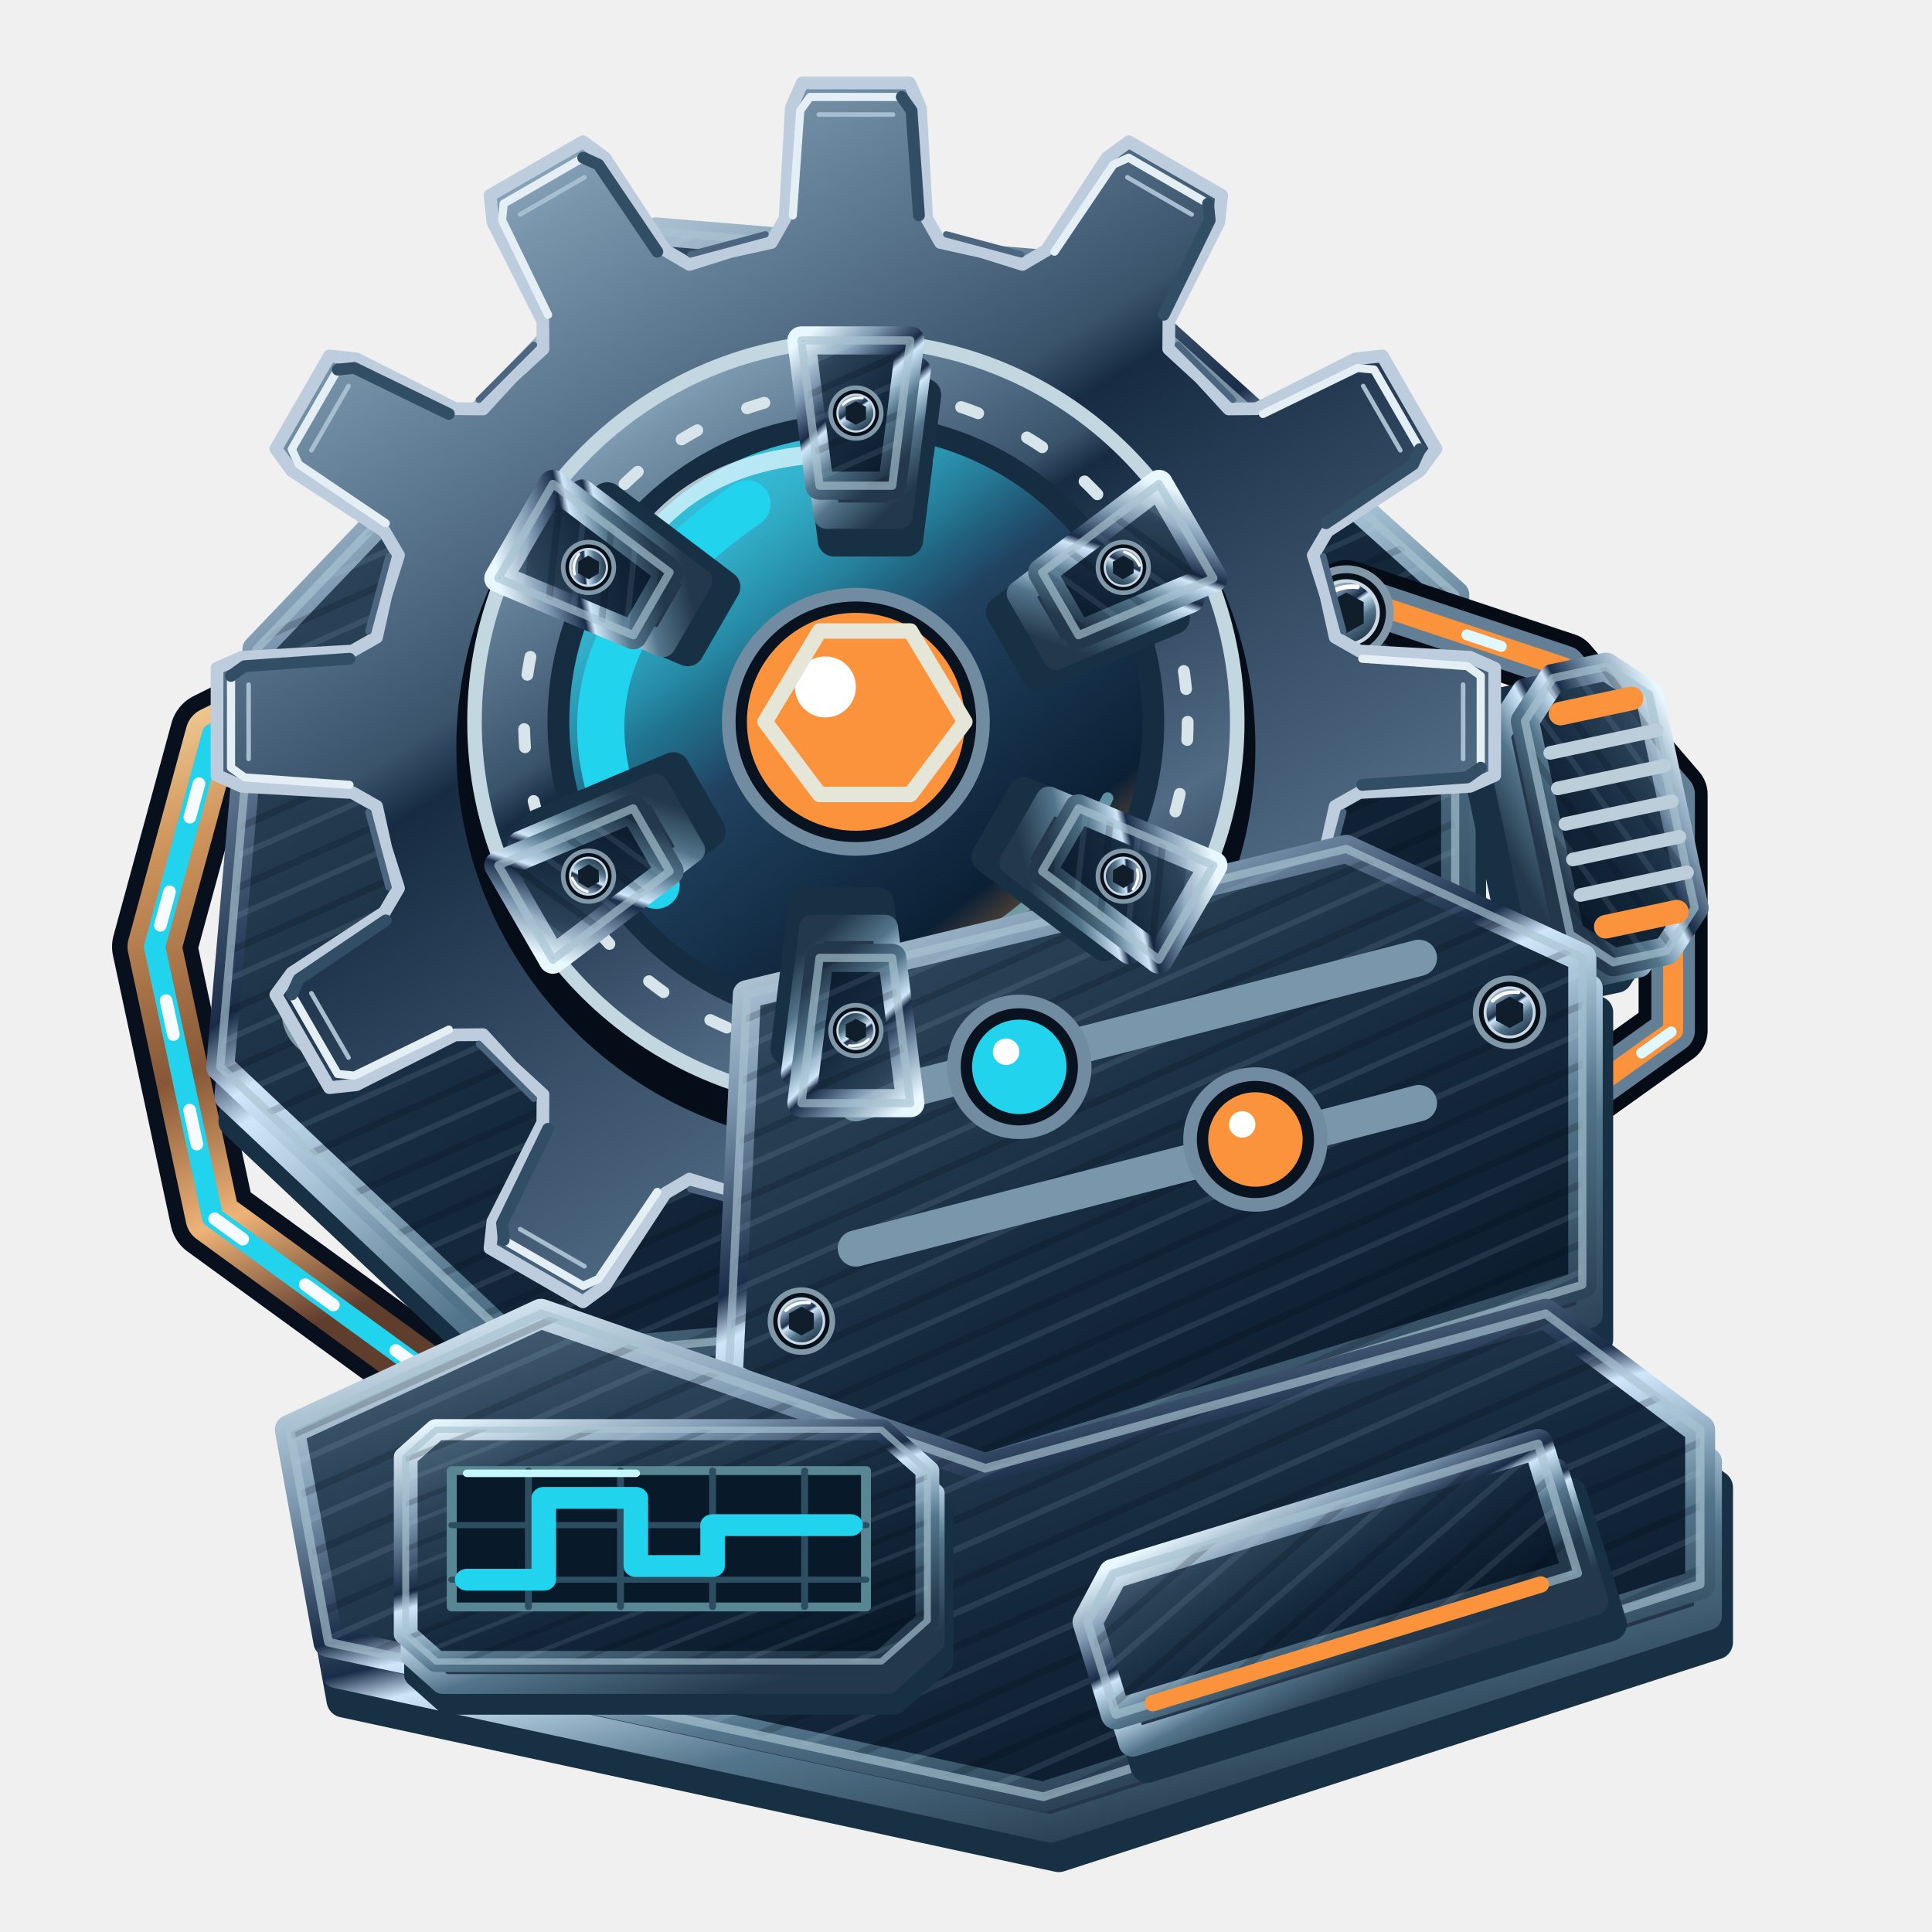
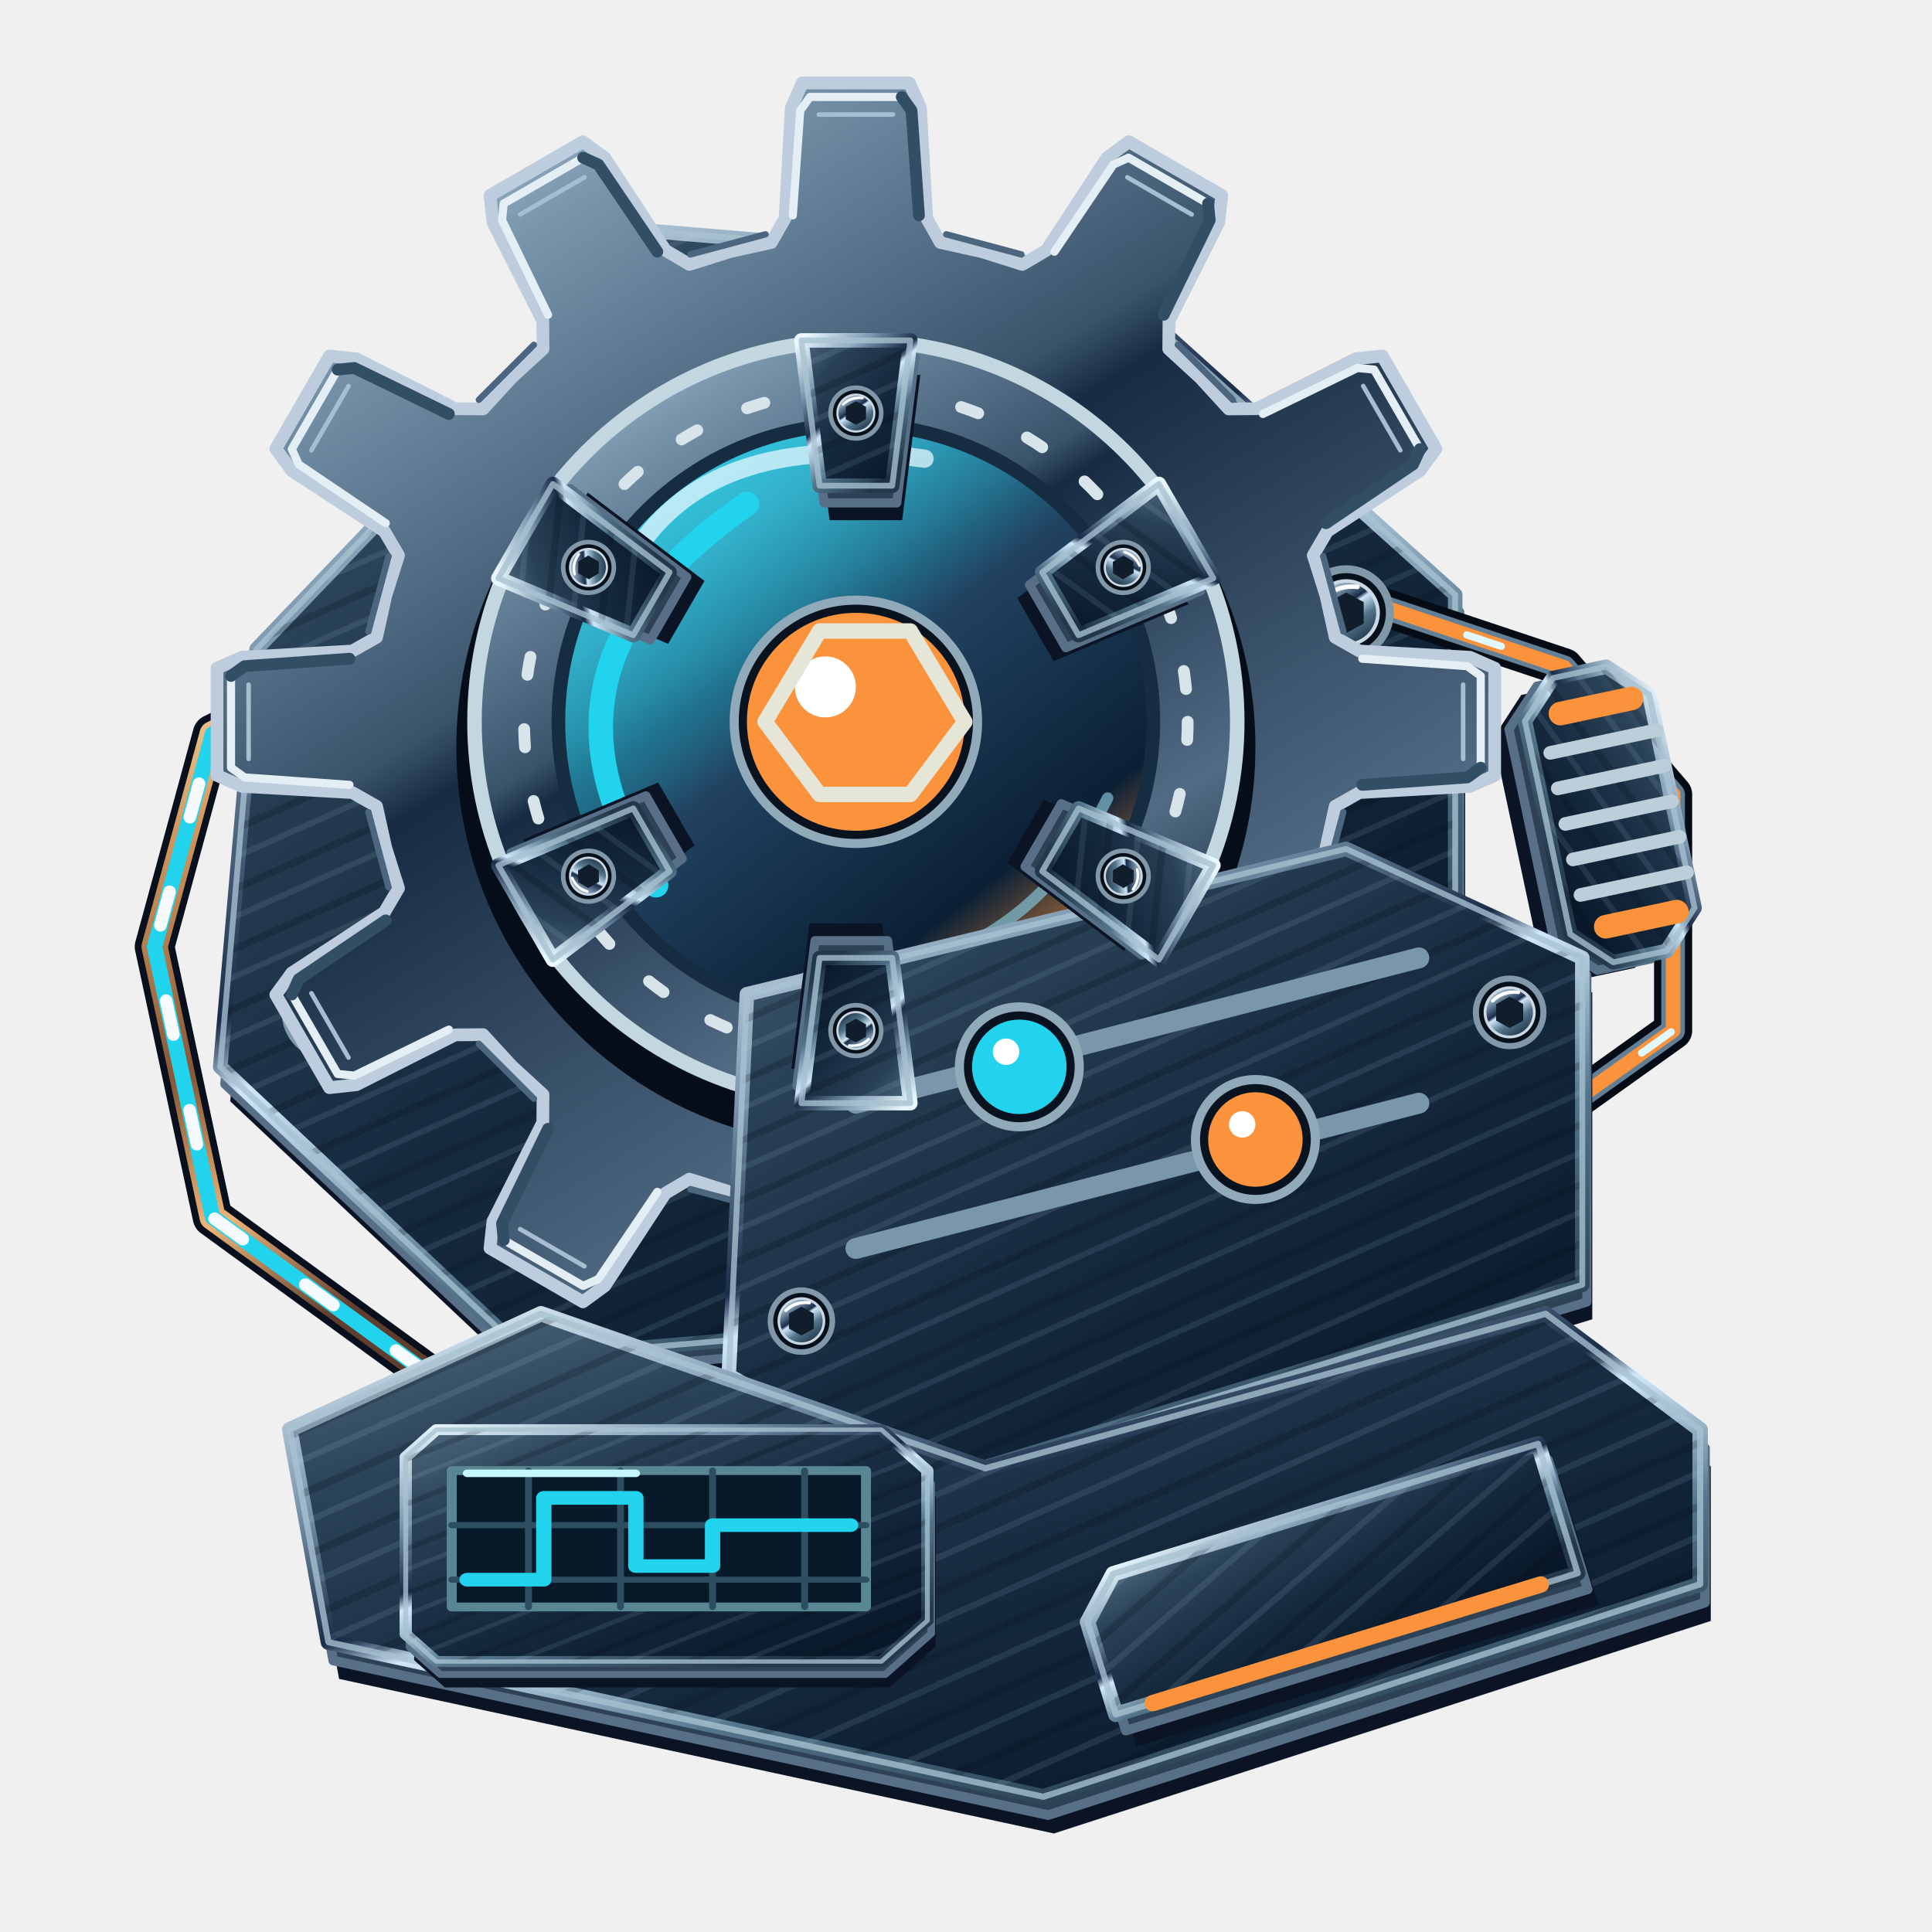
<svg xmlns="http://www.w3.org/2000/svg" width="200" height="200" viewBox="0 0 200 200" role="img" aria-label="Configuración" data-icon="settings" data-semantic="settings inference privacy hardware fiber-optic-bus" data-visual-style="titanio-optico" data-motion="static">
  <defs>
    <linearGradient id="alice-settings-rotor" x2=".86" y2="1">
      <stop stop-color="#edf8ff" />
      <stop offset=".21" stop-color="#6f8a9d" />
      <stop offset=".43" stop-color="#25374c" />
      <stop offset=".48" stop-color="#aec6d1" />
      <stop offset=".7" stop-color="#536d82" />
      <stop offset="1" stop-color="#1d3043" />
    </linearGradient>
    <linearGradient id="alice-settings-contact" x2=".15" y2="1">
      <stop stop-color="#ffe2aa" />
      <stop offset=".26" stop-color="#cf955c" />
      <stop offset=".59" stop-color="#875838" />
      <stop offset=".81" stop-color="#eeb377" />
      <stop offset="1" stop-color="#603e2e" />
    </linearGradient>
    <pattern id="alice-settings-brushing" width="3" height="3" patternUnits="userSpaceOnUse" patternTransform="rotate(-24)">
      <path d="M0 .4h3" stroke="#d1e6fa" opacity=".10" stroke-width=".32" />
      <path d="M0 2h3" stroke="#020913" opacity=".20" stroke-width=".38" />
    </pattern>
    <linearGradient id="alice-settings-bevel" x1="0" y1="0" x2=".68" y2="1">
      <stop stop-color="#e9f8ff" />
      <stop offset=".27" stop-color="#7d98b0" />
      <stop offset=".48" stop-color="#192c48" />
      <stop offset=".53" stop-color="#d0e7fa" />
      <stop offset=".73" stop-color="#53758b" />
      <stop offset="1" stop-color="#23384b" />
    </linearGradient>
    <linearGradient id="alice-settings-metal" x1="0" y1="0" x2=".62" y2="1">
      <stop stop-color="#d9e5f0" />
      <stop offset=".19" stop-color="#7895ac" />
      <stop offset=".44" stop-color="#39536b" />
      <stop offset=".48" stop-color="#172c43" />
      <stop offset=".84" stop-color="#516b84" />
      <stop offset="1" stop-color="#263d50" />
    </linearGradient>
    <linearGradient id="alice-settings-dark-metal" x1="0" y1="0" x2=".85" y2="1">
      <stop stop-color="#506b80" />
      <stop offset=".23" stop-color="#2a4257" />
      <stop offset=".58" stop-color="#15293d" />
      <stop offset="1" stop-color="#081728" />
    </linearGradient>
    <linearGradient id="alice-settings-glass" x1=".06" y1="0" x2=".84" y2="1">
      <stop stop-color="#22d3ee" />
      <stop offset=".23" stop-color="#22d3ee" stop-opacity=".65" />
      <stop offset=".48" stop-color="#214260" />
      <stop offset=".8" stop-color="#0b2035" />
      <stop offset="1" stop-color="#fb923c" />
    </linearGradient>
    <linearGradient id="alice-settings-enamel" x1="0" y1="0" x2=".7" y2="1">
      <stop stop-color="#eeffff" />
      <stop offset=".2" stop-color="#22d3ee" />
      <stop offset=".7" stop-color="#22d3ee" />
      <stop offset="1" stop-color="#fb923c" />
    </linearGradient>
    <linearGradient id="alice-settings-screw-metal">
      <stop stop-color="#4a6277" />
      <stop offset=".43" stop-color="#d7e5eb" />
      <stop offset="1" stop-color="#42556b" />
    </linearGradient>
  </defs>
  <g transform="scale(2)" stroke-linecap="round" stroke-linejoin="round">
    <g fill="none">
-       <path d="M19 34 11 38 8 49l3 14 11 8" fill="none" stroke="#07101c" stroke-width="4.4" />
-       <path d="M19 34 11 38 8 49l3 14 11 8" fill="none" stroke="url(#alice-settings-contact)" stroke-width="2.8" />
-       <path d="M19 34 11 38 8 49l3 14 11 8" fill="none" stroke="#22d3ee" stroke-width="1.1" />
+       <path d="M19 34 11 38 8 49l3 14 11 8" fill="none" stroke="#07101c" stroke-width="2.05" />
+       <path d="M19 34 11 38 8 49l3 14 11 8" fill="none" stroke="url(#alice-settings-contact)" stroke-width="1.35" />
+       <path d="M19 34 11 38 8 49l3 14 11 8" fill="none" stroke="#22d3ee" stroke-width="0.8" />
      <path d="M19 34 11 38 8 49l3 14 11 8" stroke="#f7fbff" stroke-width=".65" stroke-dasharray="1.8 4" />
    </g>
    <g transform="translate(2 -4) scale(.94)">
      <g data-component="drive-mount">
-         <path d="M12 40 34 17 58 19 78 37V60L62 76 27 79 10 63Z" transform="translate(.8 3)" fill="#0a1424" stroke="#173044" stroke-width="1.8" />
-         <path d="M12 40 34 17 58 19 78 37V60L62 76 27 79 10 63Z" transform="translate(.4 1.65)" fill="#25364b" stroke="url(#alice-settings-bevel)" stroke-width="1.45" />
-         <path d="M12 40 34 17 58 19 78 37V60L62 76 27 79 10 63Z" fill="url(#alice-settings-dark-metal)" stroke="url(#alice-settings-bevel)" stroke-width="1.55" />
-         <path d="M12 40 34 17 58 19 78 37V60L62 76 27 79 10 63Z" fill="url(#alice-settings-brushing)" stroke="#a8c3d1" stroke-opacity=".66" stroke-width=".45" />
+         <path d="M12 40 34 17 58 19 78 37V60L62 76 27 79 10 63Z" transform="translate(.55 1.9)" fill="#0a1424" />
+         <path d="M12 40 34 17 58 19 78 37V60L62 76 27 79 10 63Z" transform="translate(.25 .95)" fill="#2f4154" stroke="#587087" stroke-width=".5" />
+         <path d="M12 40 34 17 58 19 78 37V60L62 76 27 79 10 63Z" fill="url(#alice-settings-dark-metal)" stroke="url(#alice-settings-bevel)" stroke-width=".8" />
+         <path d="M12 40 34 17 58 19 78 37V60L62 76 27 79 10 63Z" fill="url(#alice-settings-brushing)" stroke="#a8c3d1" stroke-opacity=".78" stroke-width=".32" />
        <g>
-           <path d="M72 37l12 4 6 7v13l-7 5" fill="none" stroke="#050c16" stroke-width="3.8" />
-           <path d="M72 37l12 4 6 7v13l-7 5" fill="none" stroke="#637f96" stroke-width="2.4" />
-           <path d="M72 37l12 4 6 7v13l-7 5" fill="none" stroke="#fb923c" stroke-width="1.1" />
-           <path d="M72 37l12 4 6 7v13l-7 5" fill="none" stroke="#e0f8ff" stroke-width=".6" stroke-dasharray="2 5" />
+           <path d="M72 37l12 4 6 7v13l-7 5" fill="none" stroke="#050c16" stroke-width="2.1" />
+           <path d="M72 37l12 4 6 7v13l-7 5" fill="none" stroke="#637f96" stroke-width="1.3" />
+           <path d="M72 37l12 4 6 7v13l-7 5" fill="none" stroke="#fb923c" stroke-width="0.8" />
+           <path d="M72 37l12 4 6 7v13l-7 5" fill="none" stroke="#e0f8ff" stroke-width=".4" stroke-dasharray="2 5" />
        </g>
        <g transform="translate(87 49) rotate(78)">
-           <path d="M-6-3h12l2 2v3l-2 2H-6l-2-2v-3Z" transform="translate(.8 3)" fill="#0a1424" stroke="#173044" stroke-width="1.8" />
-           <path d="M-6-3h12l2 2v3l-2 2H-6l-2-2v-3Z" transform="translate(.4 1.65)" fill="#25364b" stroke="url(#alice-settings-bevel)" stroke-width="1.45" />
-           <path d="M-6-3h12l2 2v3l-2 2H-6l-2-2v-3Z" fill="url(#alice-settings-dark-metal)" stroke="url(#alice-settings-bevel)" stroke-width="1.55" />
-           <path d="M-6-3h12l2 2v3l-2 2H-6l-2-2v-3Z" fill="url(#alice-settings-brushing)" stroke="#a8c3d1" stroke-opacity=".66" stroke-width=".45" />
+           <path d="M-6-3h12l2 2v3l-2 2H-6l-2-2v-3Z" transform="translate(.55 1.9)" fill="#0a1424" />
+           <path d="M-6-3h12l2 2v3l-2 2H-6l-2-2v-3Z" transform="translate(.25 .95)" fill="#2f4154" stroke="#587087" stroke-width=".5" />
+           <path d="M-6-3h12l2 2v3l-2 2H-6l-2-2v-3Z" fill="url(#alice-settings-dark-metal)" stroke="url(#alice-settings-bevel)" stroke-width=".8" />
+           <path d="M-6-3h12l2 2v3l-2 2H-6l-2-2v-3Z" fill="url(#alice-settings-brushing)" stroke="#a8c3d1" stroke-opacity=".78" stroke-width=".32" />
          <path d="M-4-3v6m2-6v6m2-6v6m2-6v6m2-6v6" fill="none" stroke="#bcced9" stroke-width="0.75" />
          <path d="M-6-2v4m12-4v4" fill="none" stroke="#fb923c" stroke-width="1.3" />
        </g>
        <g transform="translate(16 60) scale(1.55)">
          <circle r="1.55" fill="#06101b" stroke="#8198a9" stroke-width=".28" />
          <circle r="1.13" fill="url(#alice-settings-bevel)" stroke="#cad9e4" stroke-width=".13" />
          <path d="M-.62-.38 0-.72 .62-.38 .62.38 0 .72-.62.38Z" fill="#101d2b" />
          <path d="M-.78-.53Q-.3-1 .4-.92" stroke="white" stroke-width=".16" fill="none" />
        </g>
        <g transform="translate(72 38) scale(1.55)">
          <circle r="1.55" fill="#06101b" stroke="#8198a9" stroke-width=".28" />
          <circle r="1.13" fill="url(#alice-settings-bevel)" stroke="#cad9e4" stroke-width=".13" />
          <path d="M-.62-.38 0-.72 .62-.38 .62.38 0 .72-.62.38Z" fill="#101d2b" />
          <path d="M-.78-.53Q-.3-1 .4-.92" stroke="white" stroke-width=".16" fill="none" />
        </g>
      </g>
      <g data-part="configuration-rotor">
        <g transform="translate(3 1)">
          <g data-detail="chamfered-gear-teeth" data-tooth-profile="wide-flat-crest-deep-root" transform="translate(42 43)">
            <path data-detail="continuous-toothed-crown" d="M-6.936 -25.887 L-4.654 -26.393 L-3.897 -27.728 L-3.554 -33.814 L-2.954 -35.176 L2.954 -35.176 L3.554 -33.814 L3.897 -27.728 L4.654 -26.393 L6.936 -25.887 L9.166 -25.184 L10.489 -25.961 L13.829 -31.061 L15.030 -31.940 L20.146 -28.987 L19.985 -27.507 L17.239 -22.064 L17.227 -20.530 L18.950 -18.950 L20.530 -17.227 L22.064 -17.239 L27.507 -19.985 L28.987 -20.146 L31.940 -15.030 L31.061 -13.829 L25.961 -10.489 L25.184 -9.166 L25.887 -6.936 L26.393 -4.654 L27.728 -3.897 L33.814 -3.554 L35.176 -2.954 L35.176 2.954 L33.814 3.554 L27.728 3.897 L26.393 4.654 L25.887 6.936 L25.184 9.166 L25.961 10.489 L31.061 13.829 L31.940 15.030 L28.987 20.146 L27.507 19.985 L22.064 17.239 L20.530 17.227 L18.950 18.950 L17.227 20.530 L17.239 22.064 L19.985 27.507 L20.146 28.987 L15.030 31.940 L13.829 31.061 L10.489 25.961 L9.166 25.184 L6.936 25.887 L4.654 26.393 L3.897 27.728 L3.554 33.814 L2.954 35.176 L-2.954 35.176 L-3.554 33.814 L-3.897 27.728 L-4.654 26.393 L-6.936 25.887 L-9.166 25.184 L-10.489 25.961 L-13.829 31.061 L-15.030 31.940 L-20.146 28.987 L-19.985 27.507 L-17.239 22.064 L-17.227 20.530 L-18.950 18.950 L-20.530 17.227 L-22.064 17.239 L-27.507 19.985 L-28.987 20.146 L-31.940 15.030 L-31.061 13.829 L-25.961 10.489 L-25.184 9.166 L-25.887 6.936 L-26.393 4.654 L-27.728 3.897 L-33.814 3.554 L-35.176 2.954 L-35.176 -2.954 L-33.814 -3.554 L-27.728 -3.897 L-26.393 -4.654 L-25.887 -6.936 L-25.184 -9.166 L-25.961 -10.489 L-31.061 -13.829 L-31.940 -15.030 L-28.987 -20.146 L-27.507 -19.985 L-22.064 -17.239 L-20.530 -17.227 L-18.950 -18.950 L-17.227 -20.530 L-17.239 -22.064 L-19.985 -27.507 L-20.146 -28.987 L-15.030 -31.940 L-13.829 -31.061 L-10.489 -25.961 L-9.166 -25.184Z" fill="url(#alice-settings-metal)" stroke="#bdcddd" stroke-width=".7" stroke-linejoin="round" />
            <g data-detail="chamfered-gear-tooth" transform="rotate(0)">
              <path data-detail="tooth-machined-flank" d="M-3.473 -27.885 L-3.063 -33.661 L-2.527 -34.407 L2.527 -34.407" fill="none" stroke="#e4eef5" stroke-width=".45" />
              <path d="M3.473 -27.885 L3.063 -33.661 L2.527 -34.407" fill="none" stroke="#324e65" stroke-width=".65" />
              <path d="M-2.045 -33.438 L2.045 -33.438" stroke="#a6becf" stroke-width=".25" />
              <path d="M4.975 -26.843 L9.113 -25.734" stroke="#4b667e" stroke-width=".35" />
            </g>
            <g data-detail="chamfered-gear-tooth" transform="rotate(30)">
              <path data-detail="tooth-machined-flank" d="M-3.473 -27.885 L-3.063 -33.661 L-2.527 -34.407 L2.527 -34.407" fill="none" stroke="#e4eef5" stroke-width=".45" />
              <path d="M3.473 -27.885 L3.063 -33.661 L2.527 -34.407" fill="none" stroke="#324e65" stroke-width=".65" />
              <path d="M-2.045 -33.438 L2.045 -33.438" stroke="#a6becf" stroke-width=".25" />
              <path d="M4.975 -26.843 L9.113 -25.734" stroke="#4b667e" stroke-width=".35" />
            </g>
            <g data-detail="chamfered-gear-tooth" transform="rotate(60)">
              <path data-detail="tooth-machined-flank" d="M-3.473 -27.885 L-3.063 -33.661 L-2.527 -34.407 L2.527 -34.407" fill="none" stroke="#e4eef5" stroke-width=".45" />
              <path d="M3.473 -27.885 L3.063 -33.661 L2.527 -34.407" fill="none" stroke="#324e65" stroke-width=".65" />
              <path d="M-2.045 -33.438 L2.045 -33.438" stroke="#a6becf" stroke-width=".25" />
              <path d="M4.975 -26.843 L9.113 -25.734" stroke="#4b667e" stroke-width=".35" />
            </g>
            <g data-detail="chamfered-gear-tooth" transform="rotate(90)">
              <path data-detail="tooth-machined-flank" d="M-3.473 -27.885 L-3.063 -33.661 L-2.527 -34.407 L2.527 -34.407" fill="none" stroke="#e4eef5" stroke-width=".45" />
              <path d="M3.473 -27.885 L3.063 -33.661 L2.527 -34.407" fill="none" stroke="#324e65" stroke-width=".65" />
              <path d="M-2.045 -33.438 L2.045 -33.438" stroke="#a6becf" stroke-width=".25" />
              <path d="M4.975 -26.843 L9.113 -25.734" stroke="#4b667e" stroke-width=".35" />
            </g>
            <g data-detail="chamfered-gear-tooth" transform="rotate(120)">
              <path data-detail="tooth-machined-flank" d="M-3.473 -27.885 L-3.063 -33.661 L-2.527 -34.407 L2.527 -34.407" fill="none" stroke="#e4eef5" stroke-width=".45" />
              <path d="M3.473 -27.885 L3.063 -33.661 L2.527 -34.407" fill="none" stroke="#324e65" stroke-width=".65" />
              <path d="M-2.045 -33.438 L2.045 -33.438" stroke="#a6becf" stroke-width=".25" />
              <path d="M4.975 -26.843 L9.113 -25.734" stroke="#4b667e" stroke-width=".35" />
            </g>
            <g data-detail="chamfered-gear-tooth" transform="rotate(150)">
              <path data-detail="tooth-machined-flank" d="M-3.473 -27.885 L-3.063 -33.661 L-2.527 -34.407 L2.527 -34.407" fill="none" stroke="#e4eef5" stroke-width=".45" />
              <path d="M3.473 -27.885 L3.063 -33.661 L2.527 -34.407" fill="none" stroke="#324e65" stroke-width=".65" />
              <path d="M-2.045 -33.438 L2.045 -33.438" stroke="#a6becf" stroke-width=".25" />
              <path d="M4.975 -26.843 L9.113 -25.734" stroke="#4b667e" stroke-width=".35" />
            </g>
            <g data-detail="chamfered-gear-tooth" transform="rotate(180)">
              <path data-detail="tooth-machined-flank" d="M-3.473 -27.885 L-3.063 -33.661 L-2.527 -34.407 L2.527 -34.407" fill="none" stroke="#e4eef5" stroke-width=".45" />
              <path d="M3.473 -27.885 L3.063 -33.661 L2.527 -34.407" fill="none" stroke="#324e65" stroke-width=".65" />
              <path d="M-2.045 -33.438 L2.045 -33.438" stroke="#a6becf" stroke-width=".25" />
              <path d="M4.975 -26.843 L9.113 -25.734" stroke="#4b667e" stroke-width=".35" />
            </g>
            <g data-detail="chamfered-gear-tooth" transform="rotate(210)">
              <path data-detail="tooth-machined-flank" d="M-3.473 -27.885 L-3.063 -33.661 L-2.527 -34.407 L2.527 -34.407" fill="none" stroke="#e4eef5" stroke-width=".45" />
              <path d="M3.473 -27.885 L3.063 -33.661 L2.527 -34.407" fill="none" stroke="#324e65" stroke-width=".65" />
              <path d="M-2.045 -33.438 L2.045 -33.438" stroke="#a6becf" stroke-width=".25" />
              <path d="M4.975 -26.843 L9.113 -25.734" stroke="#4b667e" stroke-width=".35" />
            </g>
            <g data-detail="chamfered-gear-tooth" transform="rotate(240)">
              <path data-detail="tooth-machined-flank" d="M-3.473 -27.885 L-3.063 -33.661 L-2.527 -34.407 L2.527 -34.407" fill="none" stroke="#e4eef5" stroke-width=".45" />
              <path d="M3.473 -27.885 L3.063 -33.661 L2.527 -34.407" fill="none" stroke="#324e65" stroke-width=".65" />
              <path d="M-2.045 -33.438 L2.045 -33.438" stroke="#a6becf" stroke-width=".25" />
              <path d="M4.975 -26.843 L9.113 -25.734" stroke="#4b667e" stroke-width=".35" />
            </g>
            <g data-detail="chamfered-gear-tooth" transform="rotate(270)">
              <path data-detail="tooth-machined-flank" d="M-3.473 -27.885 L-3.063 -33.661 L-2.527 -34.407 L2.527 -34.407" fill="none" stroke="#e4eef5" stroke-width=".45" />
              <path d="M3.473 -27.885 L3.063 -33.661 L2.527 -34.407" fill="none" stroke="#324e65" stroke-width=".65" />
              <path d="M-2.045 -33.438 L2.045 -33.438" stroke="#a6becf" stroke-width=".25" />
              <path d="M4.975 -26.843 L9.113 -25.734" stroke="#4b667e" stroke-width=".35" />
            </g>
            <g data-detail="chamfered-gear-tooth" transform="rotate(300)">
              <path data-detail="tooth-machined-flank" d="M-3.473 -27.885 L-3.063 -33.661 L-2.527 -34.407 L2.527 -34.407" fill="none" stroke="#e4eef5" stroke-width=".45" />
              <path d="M3.473 -27.885 L3.063 -33.661 L2.527 -34.407" fill="none" stroke="#324e65" stroke-width=".65" />
              <path d="M-2.045 -33.438 L2.045 -33.438" stroke="#a6becf" stroke-width=".25" />
              <path d="M4.975 -26.843 L9.113 -25.734" stroke="#4b667e" stroke-width=".35" />
            </g>
            <g data-detail="chamfered-gear-tooth" transform="rotate(330)">
              <path data-detail="tooth-machined-flank" d="M-3.473 -27.885 L-3.063 -33.661 L-2.527 -34.407 L2.527 -34.407" fill="none" stroke="#e4eef5" stroke-width=".45" />
              <path d="M3.473 -27.885 L3.063 -33.661 L2.527 -34.407" fill="none" stroke="#324e65" stroke-width=".65" />
              <path d="M-2.045 -33.438 L2.045 -33.438" stroke="#a6becf" stroke-width=".25" />
              <path d="M4.975 -26.843 L9.113 -25.734" stroke="#4b667e" stroke-width=".35" />
            </g>
          </g>
        </g>
        <circle cx="45" cy="45.4" r="22" fill="#050e18" />
        <circle cx="45" cy="44" r="21" fill="url(#alice-settings-metal)" stroke="#c2d7e0" stroke-width=".8" />
-         <circle cx="45" cy="44" r="16.38" fill="url(#alice-settings-glass)" stroke="#162c40" stroke-width="1.2" />
+         <circle cx="45" cy="44" r="16.38" fill="url(#alice-settings-glass)" stroke="#162c40" stroke-width=".75" />
        <path d="M31.56 37.28Q35.13 27.62 48.78 29.51" fill="none" stroke="#e4f6ff" stroke-opacity=".75" stroke-width="1.008" />
        <path d="M42.27 58.07Q53.82 58.28 58.86 48.2" fill="none" stroke="#86cbe0" stroke-opacity=".65" stroke-width="0.63" />
        <circle cx="45" cy="44" r="18.27" fill="none" stroke="#d7e5ea" stroke-width=".65" stroke-dasharray="1 3" />
-         <circle cx="45" cy="44" r="7" fill="#08131f" stroke="#718ba0" stroke-width=".75" />
+         <circle cx="45" cy="44" r="6.7" fill="#08131f" stroke="#91aab9" stroke-width=".5" />
        <circle cx="45" cy="44" r="6" fill="#fb923c" />
        <circle cx="43.32" cy="42.08" r="1.68" fill="#fff" />
-         <path d="M34 53q-8-12 5-21" fill="none" stroke="#22d3ee" stroke-width="2.6" />
-         <path d="M39 59 72 51 85 57V75L49 86 38 80Z" transform="translate(.8 3)" fill="#0a1424" stroke="#173044" stroke-width="1.8" />
-         <path d="M39 59 72 51 85 57V75L49 86 38 80Z" transform="translate(.4 1.65)" fill="#25364b" stroke="url(#alice-settings-bevel)" stroke-width="1.45" />
-         <path d="M39 59 72 51 85 57V75L49 86 38 80Z" fill="url(#alice-settings-dark-metal)" stroke="url(#alice-settings-bevel)" stroke-width="1.55" />
-         <path d="M39 59 72 51 85 57V75L49 86 38 80Z" fill="url(#alice-settings-brushing)" stroke="#a8c3d1" stroke-opacity=".66" stroke-width=".45" />
-         <path d="M45 65l31-8M45 73l31-8" fill="none" stroke="#7996ab" stroke-width="2" />
-         <circle cx="54" cy="63" r="3.6" fill="#08131f" stroke="#718ba0" stroke-width=".75" />
+         <path d="M34 53q-8-12 5-21" fill="none" stroke="#22d3ee" stroke-width="1.35" />
+         <path d="M39 59 72 51 85 57V75L49 86 38 80Z" transform="translate(.55 1.9)" fill="#0a1424" />
+         <path d="M39 59 72 51 85 57V75L49 86 38 80Z" transform="translate(.25 .95)" fill="#2f4154" stroke="#587087" stroke-width=".5" />
+         <path d="M39 59 72 51 85 57V75L49 86 38 80Z" fill="url(#alice-settings-dark-metal)" stroke="url(#alice-settings-bevel)" stroke-width=".8" />
+         <path d="M39 59 72 51 85 57V75L49 86 38 80Z" fill="url(#alice-settings-brushing)" stroke="#a8c3d1" stroke-opacity=".78" stroke-width=".32" />
+         <path d="M45 65l31-8M45 73l31-8" fill="none" stroke="#7996ab" stroke-width="1.15" />
+         <circle cx="54" cy="63" r="3.3" fill="#08131f" stroke="#91aab9" stroke-width=".5" />
        <circle cx="54" cy="63" r="2.6" fill="#22d3ee" />
        <circle cx="53.272" cy="62.168" r="0.728" fill="#fff" />
-         <circle cx="67" cy="67" r="3.6" fill="#08131f" stroke="#718ba0" stroke-width=".75" />
+         <circle cx="67" cy="67" r="3.3" fill="#08131f" stroke="#91aab9" stroke-width=".5" />
        <circle cx="67" cy="67" r="2.6" fill="#fb923c" />
        <circle cx="66.272" cy="66.168" r="0.728" fill="#fff" />
        <g data-component="shaft-encoder">
          <g transform="rotate(0 45 44)">
-             <path d="M42 23h6l-1 8h-4Z" transform="translate(.8 3)" fill="#0a1424" stroke="#173044" stroke-width="1.8" />
-             <path d="M42 23h6l-1 8h-4Z" transform="translate(.4 1.65)" fill="#25364b" stroke="url(#alice-settings-bevel)" stroke-width="1.45" />
-             <path d="M42 23h6l-1 8h-4Z" fill="url(#alice-settings-dark-metal)" stroke="url(#alice-settings-bevel)" stroke-width="1.55" />
-             <path d="M42 23h6l-1 8h-4Z" fill="url(#alice-settings-brushing)" stroke="#a8c3d1" stroke-opacity=".66" stroke-width=".45" />
+             <path d="M42 23h6l-1 8h-4Z" transform="translate(.55 1.9)" fill="#0a1424" />
+             <path d="M42 23h6l-1 8h-4Z" transform="translate(.25 .95)" fill="#2f4154" stroke="#587087" stroke-width=".5" />
+             <path d="M42 23h6l-1 8h-4Z" fill="url(#alice-settings-dark-metal)" stroke="url(#alice-settings-bevel)" stroke-width=".8" />
+             <path d="M42 23h6l-1 8h-4Z" fill="url(#alice-settings-brushing)" stroke="#a8c3d1" stroke-opacity=".78" stroke-width=".32" />
            <g transform="translate(45 27) scale(0.9)">
              <circle r="1.55" fill="#06101b" stroke="#8198a9" stroke-width=".28" />
              <circle r="1.13" fill="url(#alice-settings-bevel)" stroke="#cad9e4" stroke-width=".13" />
              <path d="M-.62-.38 0-.72 .62-.38 .62.38 0 .72-.62.38Z" fill="#101d2b" />
              <path d="M-.78-.53Q-.3-1 .4-.92" stroke="white" stroke-width=".16" fill="none" />
            </g>
          </g>
          <g transform="rotate(60 45 44)">
-             <path d="M42 23h6l-1 8h-4Z" transform="translate(.8 3)" fill="#0a1424" stroke="#173044" stroke-width="1.8" />
-             <path d="M42 23h6l-1 8h-4Z" transform="translate(.4 1.65)" fill="#25364b" stroke="url(#alice-settings-bevel)" stroke-width="1.45" />
-             <path d="M42 23h6l-1 8h-4Z" fill="url(#alice-settings-dark-metal)" stroke="url(#alice-settings-bevel)" stroke-width="1.55" />
-             <path d="M42 23h6l-1 8h-4Z" fill="url(#alice-settings-brushing)" stroke="#a8c3d1" stroke-opacity=".66" stroke-width=".45" />
+             <path d="M42 23h6l-1 8h-4Z" transform="translate(.55 1.9)" fill="#0a1424" />
+             <path d="M42 23h6l-1 8h-4Z" transform="translate(.25 .95)" fill="#2f4154" stroke="#587087" stroke-width=".5" />
+             <path d="M42 23h6l-1 8h-4Z" fill="url(#alice-settings-dark-metal)" stroke="url(#alice-settings-bevel)" stroke-width=".8" />
+             <path d="M42 23h6l-1 8h-4Z" fill="url(#alice-settings-brushing)" stroke="#a8c3d1" stroke-opacity=".78" stroke-width=".32" />
            <g transform="translate(45 27) scale(0.9)">
              <circle r="1.55" fill="#06101b" stroke="#8198a9" stroke-width=".28" />
              <circle r="1.13" fill="url(#alice-settings-bevel)" stroke="#cad9e4" stroke-width=".13" />
              <path d="M-.62-.38 0-.72 .62-.38 .62.38 0 .72-.62.38Z" fill="#101d2b" />
              <path d="M-.78-.53Q-.3-1 .4-.92" stroke="white" stroke-width=".16" fill="none" />
            </g>
          </g>
          <g transform="rotate(120 45 44)">
-             <path d="M42 23h6l-1 8h-4Z" transform="translate(.8 3)" fill="#0a1424" stroke="#173044" stroke-width="1.8" />
-             <path d="M42 23h6l-1 8h-4Z" transform="translate(.4 1.65)" fill="#25364b" stroke="url(#alice-settings-bevel)" stroke-width="1.45" />
-             <path d="M42 23h6l-1 8h-4Z" fill="url(#alice-settings-dark-metal)" stroke="url(#alice-settings-bevel)" stroke-width="1.55" />
-             <path d="M42 23h6l-1 8h-4Z" fill="url(#alice-settings-brushing)" stroke="#a8c3d1" stroke-opacity=".66" stroke-width=".45" />
+             <path d="M42 23h6l-1 8h-4Z" transform="translate(.55 1.9)" fill="#0a1424" />
+             <path d="M42 23h6l-1 8h-4Z" transform="translate(.25 .95)" fill="#2f4154" stroke="#587087" stroke-width=".5" />
+             <path d="M42 23h6l-1 8h-4Z" fill="url(#alice-settings-dark-metal)" stroke="url(#alice-settings-bevel)" stroke-width=".8" />
+             <path d="M42 23h6l-1 8h-4Z" fill="url(#alice-settings-brushing)" stroke="#a8c3d1" stroke-opacity=".78" stroke-width=".32" />
            <g transform="translate(45 27) scale(0.9)">
              <circle r="1.55" fill="#06101b" stroke="#8198a9" stroke-width=".28" />
              <circle r="1.13" fill="url(#alice-settings-bevel)" stroke="#cad9e4" stroke-width=".13" />
              <path d="M-.62-.38 0-.72 .62-.38 .62.38 0 .72-.62.38Z" fill="#101d2b" />
              <path d="M-.78-.53Q-.3-1 .4-.92" stroke="white" stroke-width=".16" fill="none" />
            </g>
          </g>
          <g transform="rotate(180 45 44)">
-             <path d="M42 23h6l-1 8h-4Z" transform="translate(.8 3)" fill="#0a1424" stroke="#173044" stroke-width="1.8" />
-             <path d="M42 23h6l-1 8h-4Z" transform="translate(.4 1.65)" fill="#25364b" stroke="url(#alice-settings-bevel)" stroke-width="1.45" />
-             <path d="M42 23h6l-1 8h-4Z" fill="url(#alice-settings-dark-metal)" stroke="url(#alice-settings-bevel)" stroke-width="1.55" />
-             <path d="M42 23h6l-1 8h-4Z" fill="url(#alice-settings-brushing)" stroke="#a8c3d1" stroke-opacity=".66" stroke-width=".45" />
+             <path d="M42 23h6l-1 8h-4Z" transform="translate(.55 1.9)" fill="#0a1424" />
+             <path d="M42 23h6l-1 8h-4Z" transform="translate(.25 .95)" fill="#2f4154" stroke="#587087" stroke-width=".5" />
+             <path d="M42 23h6l-1 8h-4Z" fill="url(#alice-settings-dark-metal)" stroke="url(#alice-settings-bevel)" stroke-width=".8" />
+             <path d="M42 23h6l-1 8h-4Z" fill="url(#alice-settings-brushing)" stroke="#a8c3d1" stroke-opacity=".78" stroke-width=".32" />
            <g transform="translate(45 27) scale(0.9)">
              <circle r="1.55" fill="#06101b" stroke="#8198a9" stroke-width=".28" />
              <circle r="1.13" fill="url(#alice-settings-bevel)" stroke="#cad9e4" stroke-width=".13" />
              <path d="M-.62-.38 0-.72 .62-.38 .62.38 0 .72-.62.38Z" fill="#101d2b" />
              <path d="M-.78-.53Q-.3-1 .4-.92" stroke="white" stroke-width=".16" fill="none" />
            </g>
          </g>
          <g transform="rotate(240 45 44)">
-             <path d="M42 23h6l-1 8h-4Z" transform="translate(.8 3)" fill="#0a1424" stroke="#173044" stroke-width="1.8" />
-             <path d="M42 23h6l-1 8h-4Z" transform="translate(.4 1.65)" fill="#25364b" stroke="url(#alice-settings-bevel)" stroke-width="1.45" />
-             <path d="M42 23h6l-1 8h-4Z" fill="url(#alice-settings-dark-metal)" stroke="url(#alice-settings-bevel)" stroke-width="1.55" />
-             <path d="M42 23h6l-1 8h-4Z" fill="url(#alice-settings-brushing)" stroke="#a8c3d1" stroke-opacity=".66" stroke-width=".45" />
+             <path d="M42 23h6l-1 8h-4Z" transform="translate(.55 1.9)" fill="#0a1424" />
+             <path d="M42 23h6l-1 8h-4Z" transform="translate(.25 .95)" fill="#2f4154" stroke="#587087" stroke-width=".5" />
+             <path d="M42 23h6l-1 8h-4Z" fill="url(#alice-settings-dark-metal)" stroke="url(#alice-settings-bevel)" stroke-width=".8" />
+             <path d="M42 23h6l-1 8h-4Z" fill="url(#alice-settings-brushing)" stroke="#a8c3d1" stroke-opacity=".78" stroke-width=".32" />
            <g transform="translate(45 27) scale(0.9)">
              <circle r="1.55" fill="#06101b" stroke="#8198a9" stroke-width=".28" />
              <circle r="1.13" fill="url(#alice-settings-bevel)" stroke="#cad9e4" stroke-width=".13" />
              <path d="M-.62-.38 0-.72 .62-.38 .62.38 0 .72-.62.38Z" fill="#101d2b" />
              <path d="M-.78-.53Q-.3-1 .4-.92" stroke="white" stroke-width=".16" fill="none" />
            </g>
          </g>
          <g transform="rotate(300 45 44)">
-             <path d="M42 23h6l-1 8h-4Z" transform="translate(.8 3)" fill="#0a1424" stroke="#173044" stroke-width="1.8" />
-             <path d="M42 23h6l-1 8h-4Z" transform="translate(.4 1.65)" fill="#25364b" stroke="url(#alice-settings-bevel)" stroke-width="1.45" />
-             <path d="M42 23h6l-1 8h-4Z" fill="url(#alice-settings-dark-metal)" stroke="url(#alice-settings-bevel)" stroke-width="1.55" />
-             <path d="M42 23h6l-1 8h-4Z" fill="url(#alice-settings-brushing)" stroke="#a8c3d1" stroke-opacity=".66" stroke-width=".45" />
+             <path d="M42 23h6l-1 8h-4Z" transform="translate(.55 1.9)" fill="#0a1424" />
+             <path d="M42 23h6l-1 8h-4Z" transform="translate(.25 .95)" fill="#2f4154" stroke="#587087" stroke-width=".5" />
+             <path d="M42 23h6l-1 8h-4Z" fill="url(#alice-settings-dark-metal)" stroke="url(#alice-settings-bevel)" stroke-width=".8" />
+             <path d="M42 23h6l-1 8h-4Z" fill="url(#alice-settings-brushing)" stroke="#a8c3d1" stroke-opacity=".78" stroke-width=".32" />
            <g transform="translate(45 27) scale(0.9)">
              <circle r="1.55" fill="#06101b" stroke="#8198a9" stroke-width=".28" />
              <circle r="1.13" fill="url(#alice-settings-bevel)" stroke="#cad9e4" stroke-width=".13" />
              <path d="M-.62-.38 0-.72 .62-.38 .62.38 0 .72-.62.38Z" fill="#101d2b" />
              <path d="M-.78-.53Q-.3-1 .4-.92" stroke="white" stroke-width=".16" fill="none" />
            </g>
          </g>
          <path d="M40 44l3-5h5l3 5-3 4h-5Z" fill="none" stroke="#e5e6d7" stroke-width="0.85" />
          <g transform="translate(42 77) scale(1.1)">
            <circle r="1.55" fill="#06101b" stroke="#8198a9" stroke-width=".28" />
            <circle r="1.13" fill="url(#alice-settings-bevel)" stroke="#cad9e4" stroke-width=".13" />
            <path d="M-.62-.38 0-.72 .62-.38 .62.38 0 .72-.62.38Z" fill="#101d2b" />
            <path d="M-.78-.53Q-.3-1 .4-.92" stroke="white" stroke-width=".16" fill="none" />
          </g>
          <g transform="translate(81 60) scale(1.2)">
            <circle r="1.55" fill="#06101b" stroke="#8198a9" stroke-width=".28" />
            <circle r="1.13" fill="url(#alice-settings-bevel)" stroke="#cad9e4" stroke-width=".13" />
            <path d="M-.62-.38 0-.72 .62-.38 .62.38 0 .72-.62.38Z" fill="#101d2b" />
            <path d="M-.78-.53Q-.3-1 .4-.92" stroke="white" stroke-width=".16" fill="none" />
          </g>
        </g>
      </g>
    </g>
    <g data-component="service-connector">
-       <path d="M15 74 28 68 51 76 80 68 88 74V82L54 93 17 85Z" transform="translate(.8 3)" fill="#0a1424" stroke="#173044" stroke-width="1.8" />
-       <path d="M15 74 28 68 51 76 80 68 88 74V82L54 93 17 85Z" transform="translate(.4 1.65)" fill="#25364b" stroke="url(#alice-settings-bevel)" stroke-width="1.45" />
-       <path d="M15 74 28 68 51 76 80 68 88 74V82L54 93 17 85Z" fill="url(#alice-settings-dark-metal)" stroke="url(#alice-settings-bevel)" stroke-width="1.55" />
-       <path d="M15 74 28 68 51 76 80 68 88 74V82L54 93 17 85Z" fill="url(#alice-settings-brushing)" stroke="#a8c3d1" stroke-opacity=".66" stroke-width=".45" />
+       <path d="M15 74 28 68 51 76 80 68 88 74V82L54 93 17 85Z" transform="translate(.55 1.9)" fill="#0a1424" />
+       <path d="M15 74 28 68 51 76 80 68 88 74V82L54 93 17 85Z" transform="translate(.25 .95)" fill="#2f4154" stroke="#587087" stroke-width=".5" />
+       <path d="M15 74 28 68 51 76 80 68 88 74V82L54 93 17 85Z" fill="url(#alice-settings-dark-metal)" stroke="url(#alice-settings-bevel)" stroke-width=".8" />
+       <path d="M15 74 28 68 51 76 80 68 88 74V82L54 93 17 85Z" fill="url(#alice-settings-brushing)" stroke="#a8c3d1" stroke-opacity=".78" stroke-width=".32" />
      <g transform="translate(21 74) scale(0.7941176 0.7058824)">
-         <path d="M2 0H31L34 3V14L31 17H2L0 15V2Z" transform="translate(.8 3)" fill="#0a1424" stroke="#173044" stroke-width="1.8" />
-         <path d="M2 0H31L34 3V14L31 17H2L0 15V2Z" transform="translate(.4 1.65)" fill="#25364b" stroke="url(#alice-settings-bevel)" stroke-width="1.45" />
-         <path d="M2 0H31L34 3V14L31 17H2L0 15V2Z" fill="url(#alice-settings-dark-metal)" stroke="url(#alice-settings-bevel)" stroke-width="1.55" />
-         <path d="M2 0H31L34 3V14L31 17H2L0 15V2Z" fill="url(#alice-settings-brushing)" stroke="#a8c3d1" stroke-opacity=".66" stroke-width=".45" />
+         <path d="M2 0H31L34 3V14L31 17H2L0 15V2Z" transform="translate(.55 1.9)" fill="#0a1424" />
+         <path d="M2 0H31L34 3V14L31 17H2L0 15V2Z" transform="translate(.25 .95)" fill="#2f4154" stroke="#587087" stroke-width=".5" />
+         <path d="M2 0H31L34 3V14L31 17H2L0 15V2Z" fill="url(#alice-settings-dark-metal)" stroke="url(#alice-settings-bevel)" stroke-width=".8" />
+         <path d="M2 0H31L34 3V14L31 17H2L0 15V2Z" fill="url(#alice-settings-brushing)" stroke="#a8c3d1" stroke-opacity=".78" stroke-width=".32" />
        <path d="M3 3H30V13H3Z" fill="#081a29" stroke="#588793" stroke-width=".65" />
        <path d="M3 7h27m-27 4h27m-22-8v10m6-10v10m6-10v10m6-10v10" stroke="#2d4d61" stroke-width=".45" />
-         <path d="M4 11h5V5h6v5h5V7h9" fill="none" stroke="#22d3ee" stroke-width="1.6" />
+         <path d="M4 11h5V5h6v5h5V7h9" fill="none" stroke="#22d3ee" stroke-width="1" />
        <path d="M4 3.2h11" fill="none" stroke="#c6f7ff" stroke-width="0.55" />
      </g>
      <g transform="translate(56 83) rotate(-17)">
-         <path d="M0 1 2-1H25V6H0Z" transform="translate(.8 3)" fill="#0a1424" stroke="#173044" stroke-width="1.8" />
-         <path d="M0 1 2-1H25V6H0Z" transform="translate(.4 1.65)" fill="#25364b" stroke="url(#alice-settings-bevel)" stroke-width="1.45" />
-         <path d="M0 1 2-1H25V6H0Z" fill="url(#alice-settings-dark-metal)" stroke="url(#alice-settings-bevel)" stroke-width="1.55" />
-         <path d="M0 1 2-1H25V6H0Z" fill="url(#alice-settings-brushing)" stroke="#a8c3d1" stroke-opacity=".66" stroke-width=".45" />
-         <path d="M3 0v4" stroke="url(#alice-settings-contact)" stroke-width="1.7" />
-         <path d="M6 0v4" stroke="url(#alice-settings-contact)" stroke-width="1.7" />
-         <path d="M9 0v4" stroke="url(#alice-settings-contact)" stroke-width="1.7" />
-         <path d="M12 0v4" stroke="url(#alice-settings-contact)" stroke-width="1.7" />
-         <path d="M15 0v4" stroke="url(#alice-settings-contact)" stroke-width="1.7" />
-         <path d="M18 0v4" stroke="url(#alice-settings-contact)" stroke-width="1.7" />
-         <path d="M21 0v4" stroke="url(#alice-settings-contact)" stroke-width="1.7" />
+         <path d="M0 1 2-1H25V6H0Z" transform="translate(.55 1.9)" fill="#0a1424" />
+         <path d="M0 1 2-1H25V6H0Z" transform="translate(.25 .95)" fill="#2f4154" stroke="#587087" stroke-width=".5" />
+         <path d="M0 1 2-1H25V6H0Z" fill="url(#alice-settings-dark-metal)" stroke="url(#alice-settings-bevel)" stroke-width=".8" />
+         <path d="M0 1 2-1H25V6H0Z" fill="url(#alice-settings-brushing)" stroke="#a8c3d1" stroke-opacity=".78" stroke-width=".32" />
+         <path d="M3 0v4" stroke="url(#alice-settings-contact)" stroke-width="1" />
+         <path d="M6 0v4" stroke="url(#alice-settings-contact)" stroke-width="1" />
+         <path d="M9 0v4" stroke="url(#alice-settings-contact)" stroke-width="1" />
+         <path d="M12 0v4" stroke="url(#alice-settings-contact)" stroke-width="1" />
+         <path d="M15 0v4" stroke="url(#alice-settings-contact)" stroke-width="1" />
+         <path d="M18 0v4" stroke="url(#alice-settings-contact)" stroke-width="1" />
+         <path d="M21 0v4" stroke="url(#alice-settings-contact)" stroke-width="1" />
        <path d="M2 6h21" fill="none" stroke="#fb923c" stroke-width="0.85" />
      </g>
    </g>
  </g>
</svg>
